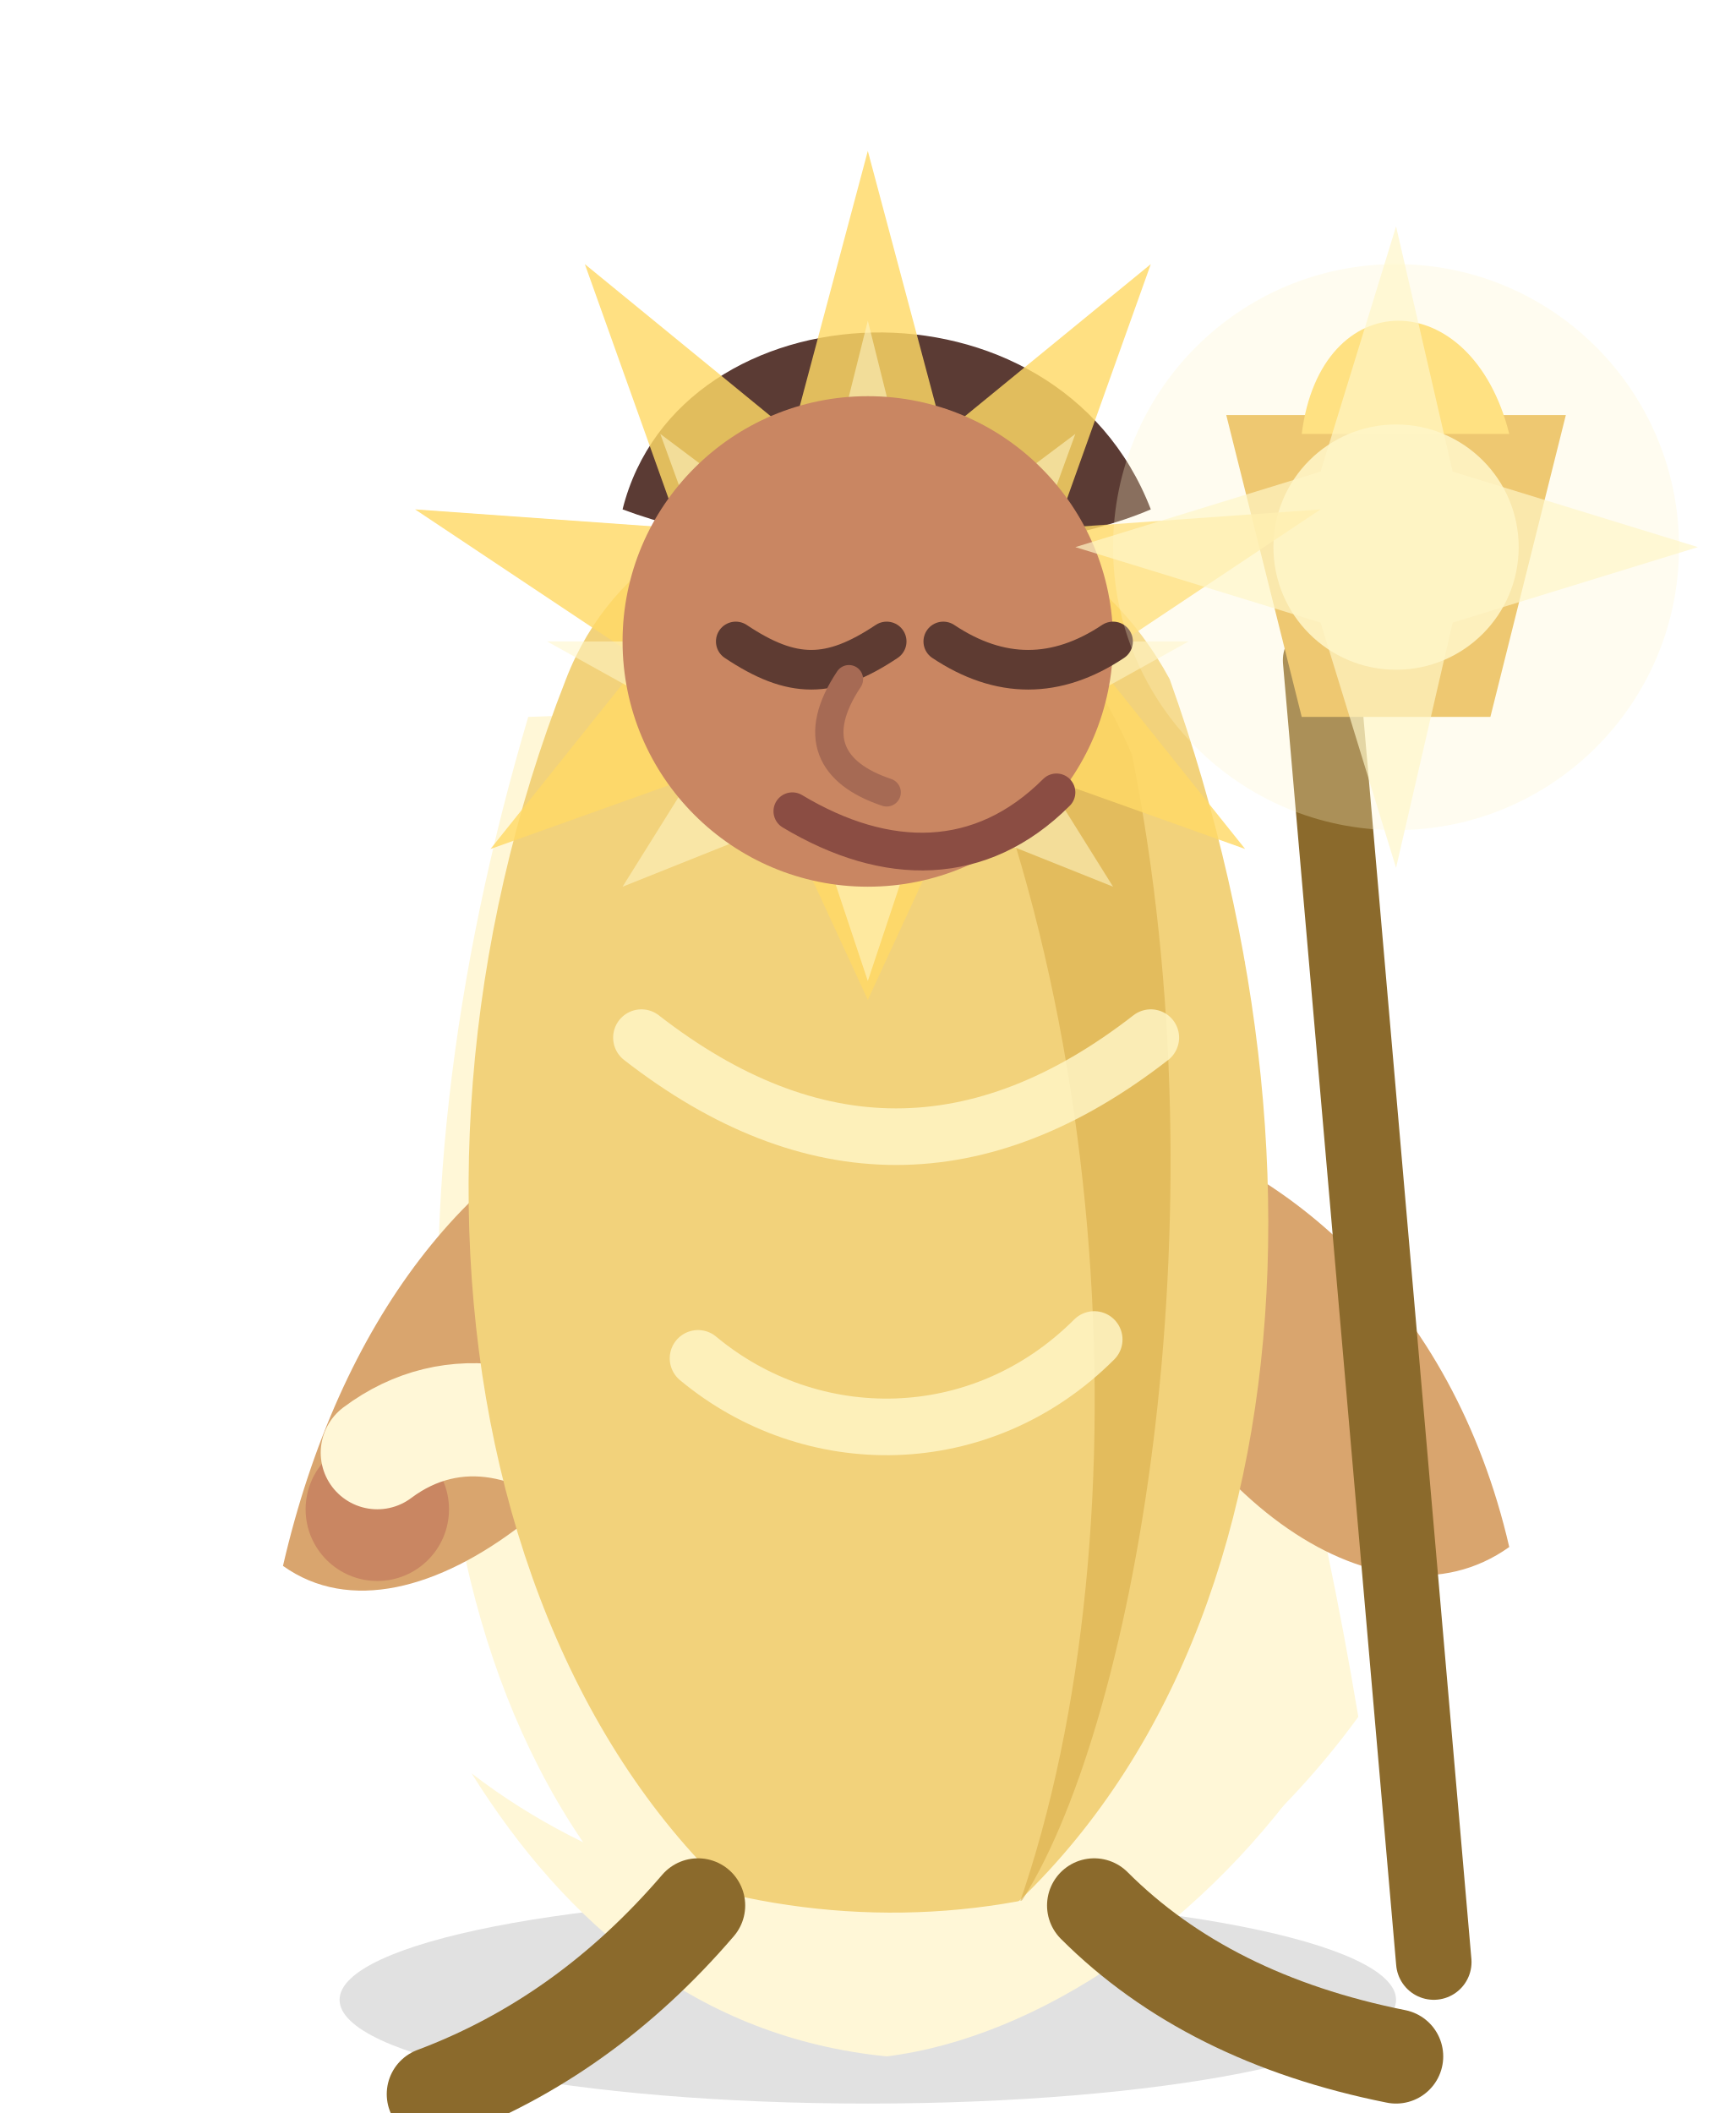
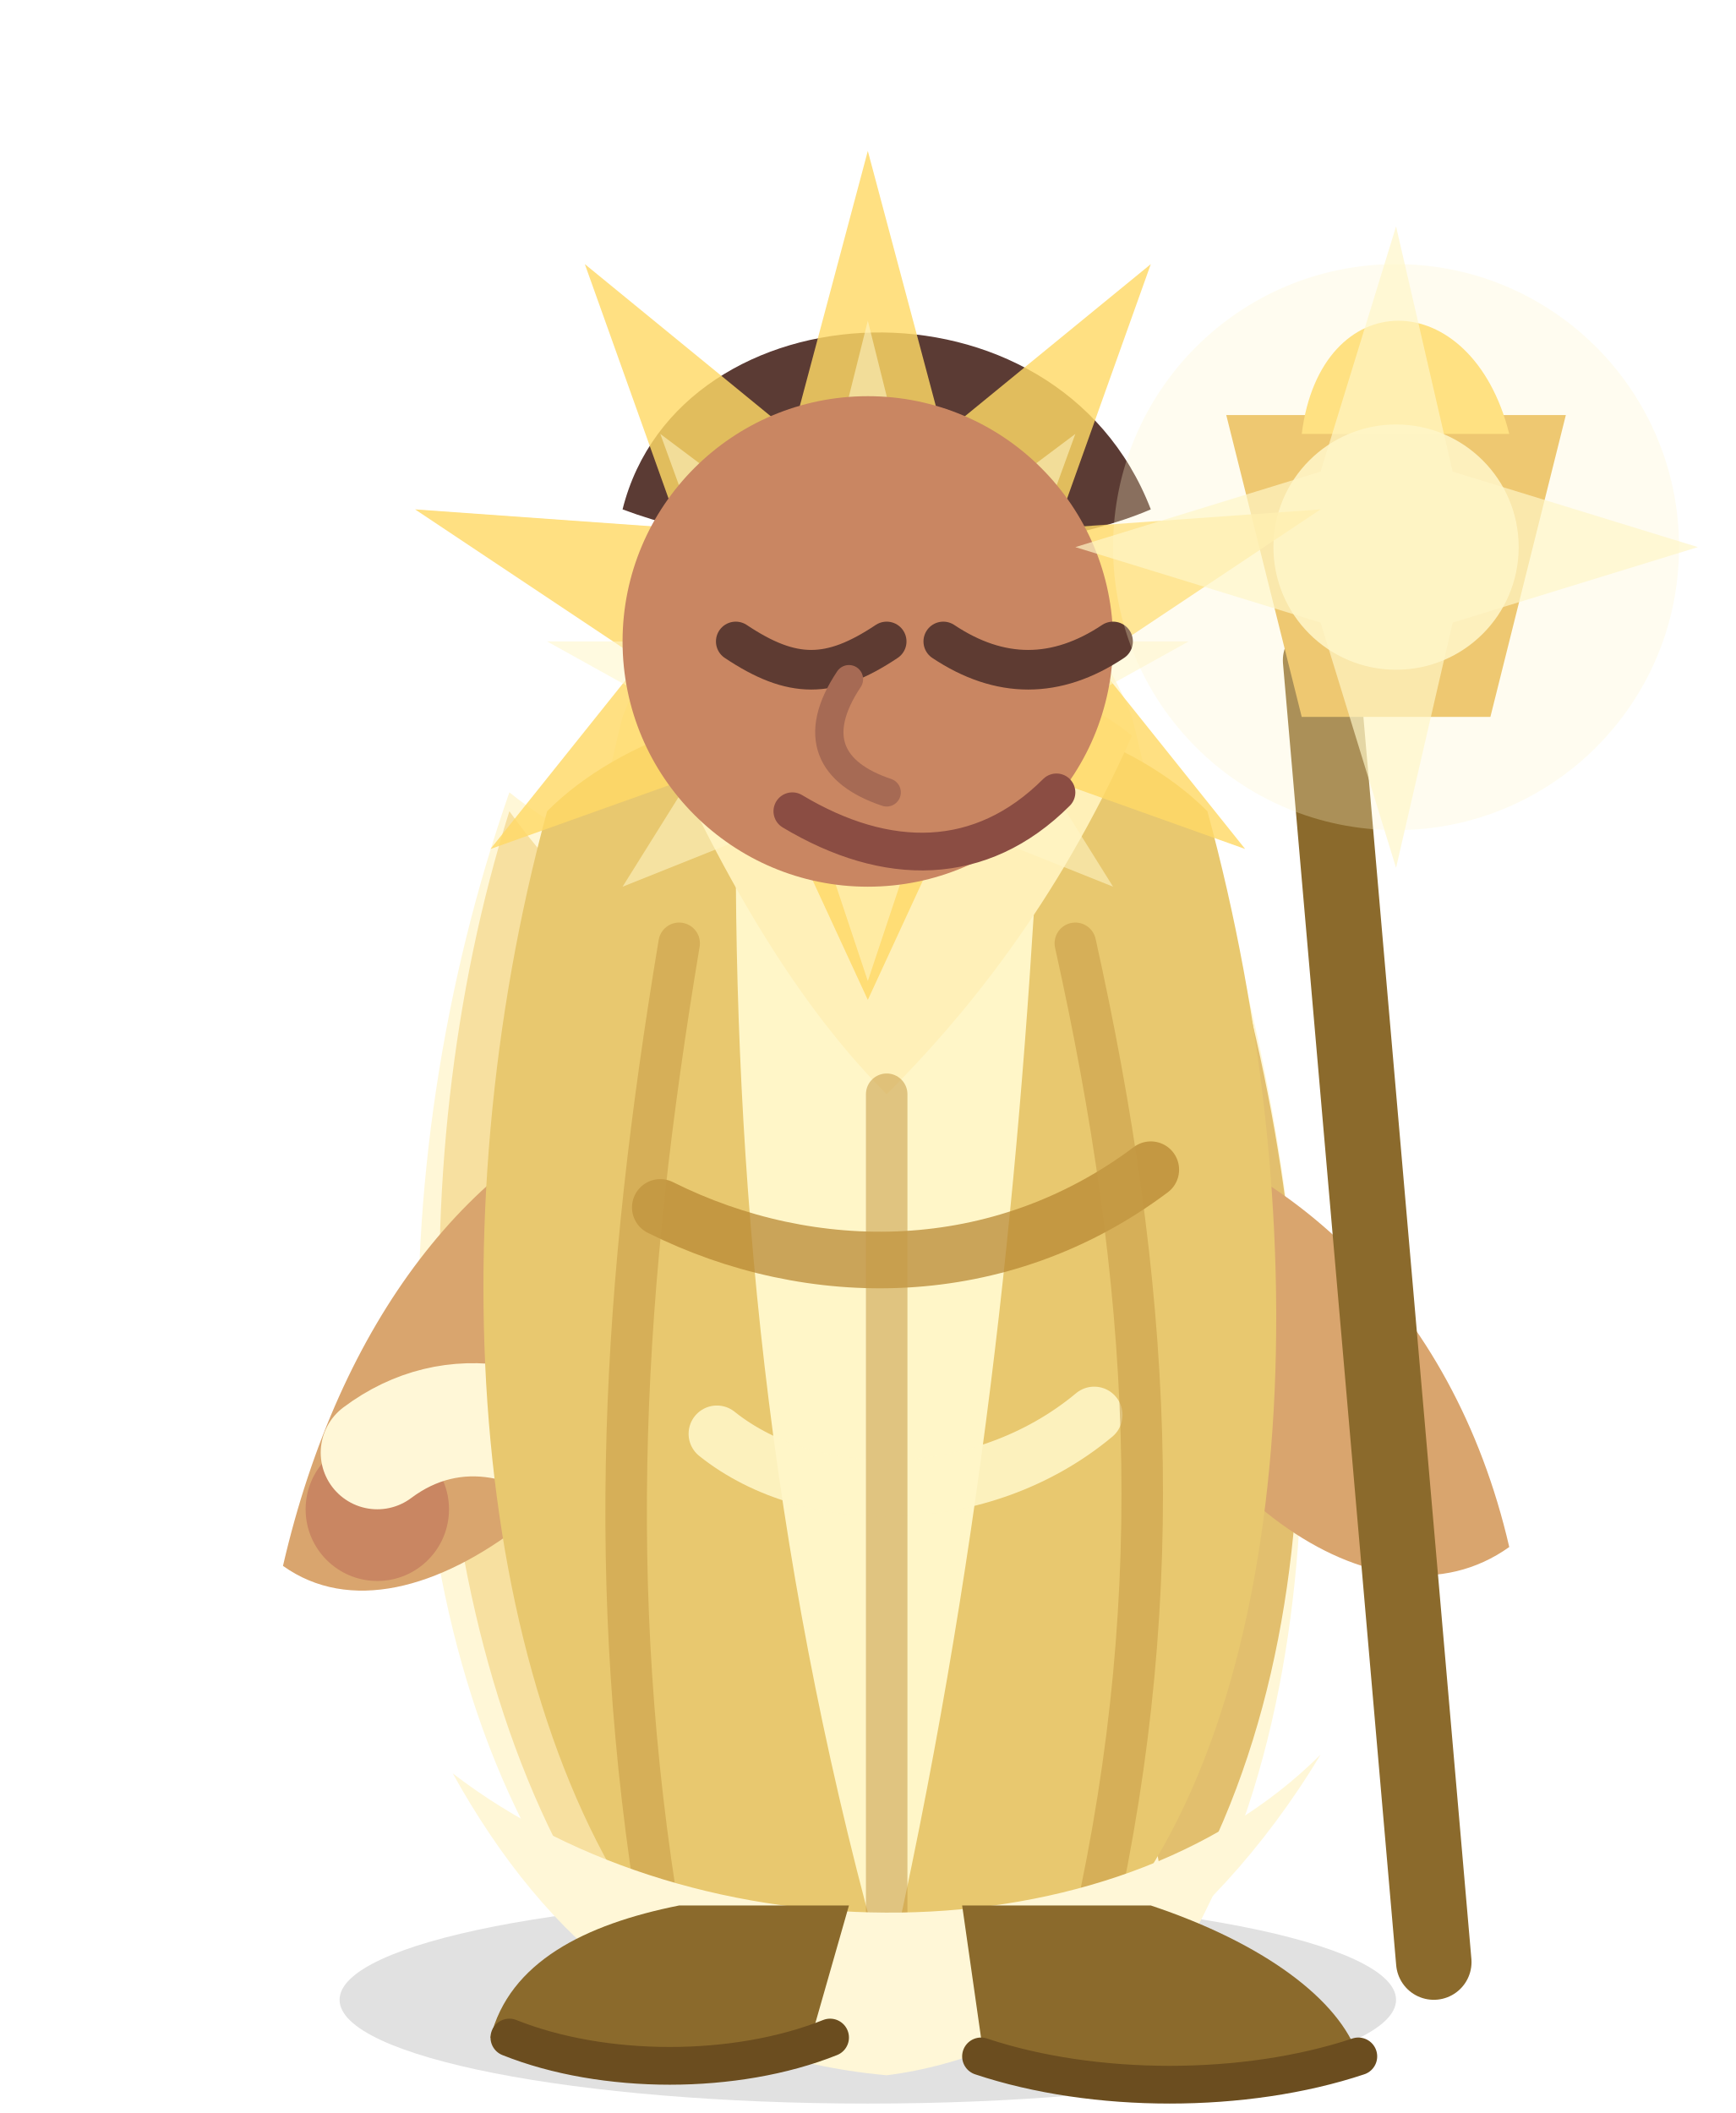
<svg xmlns="http://www.w3.org/2000/svg" width="92" height="112" viewBox="0 0 92 112">
-   <style>.body,.robe,.robeHem,.head,.hatHair,.staffArm,.offArm,.staff,.capeScarf,.familiar,.spark{transform-box:view-box}.body,.robe{transform-origin:46px 106px;animation:lightBody 1.42s ease-in-out infinite}.head{transform-origin:46px 30px;animation:lightHead 1.42s ease-in-out infinite}.hatHair{transform-origin:46px 20px;animation:lightCrown 1.42s ease-in-out infinite}.staffArm,.staff{transform-origin:61px 59px;animation:lightStaff 1.42s ease-in-out infinite}.offArm{transform-origin:32px 58px;animation:lightOff 1.42s ease-in-out infinite}.capeScarf{transform-origin:46px 63px;animation:lightRobe 1.42s ease-in-out infinite}.robeHem{transform-origin:46px 103px;animation:lightHem 1.42s ease-in-out infinite}.familiar{transform-origin:70px 34px;animation:lightLantern 1.42s ease-in-out infinite}.spark{transform-origin:70px 32px;animation:lightSpark 1.42s ease-in-out infinite}@keyframes lightBody{0%,100%{transform:translateY(0)}24%{transform:translateY(2px) rotate(-3deg)}52%{transform:translateY(-5px) scale(.94,1.06)}78%{transform:translateY(1px)}}@keyframes lightHead{0%,100%{transform:rotate(-2deg)}24%{transform:rotate(-10deg) translateY(1px)}52%{transform:rotate(6deg) translateY(-3px)}78%{transform:rotate(0)}}@keyframes lightCrown{0%,100%{transform:scale(1);opacity:1}24%{transform:translate(-4px,2px) scale(.92);opacity:.82}52%{transform:scale(1.2);opacity:1}78%{transform:scale(1.04)}}@keyframes lightStaff{0%,100%{transform:rotate(0)}24%{transform:translate(-8px,2px) rotate(-15deg)}52%{transform:translate(5px,-8px) rotate(16deg)}78%{transform:rotate(4deg)}}@keyframes lightOff{0%,100%{transform:rotate(0)}24%{transform:translate(9px,-10px) rotate(-82deg)}52%{transform:translate(-8px,-1px) rotate(42deg)}78%{transform:rotate(4deg)}}@keyframes lightRobe{0%,100%{transform:skewX(0)}52%{transform:skewX(7deg) translateY(-2px)}78%{transform:skewX(-3deg)}}@keyframes lightHem{0%,100%{transform:scaleX(1)}52%{transform:scaleX(1.25)}}@keyframes lightLantern{0%,100%{opacity:.8;transform:scale(.85)}24%{opacity:1;transform:scale(1.08)}52%{opacity:1;transform:scale(1.3)}78%{opacity:.9;transform:scale(.95)}}@keyframes lightSpark{0%,100%{opacity:.2;transform:scale(.35)}24%{opacity:.9;transform:scale(.85)}52%{opacity:1;transform:scale(1.38)}78%{opacity:.45;transform:scale(.65)}}@media (prefers-reduced-motion: reduce){.body,.robe,.robeHem,.head,.hatHair,.staffArm,.offArm,.staff,.capeScarf,.familiar,.spark{animation:none}}</style>
+   <style>.body,.robe,.robeHem,.head,.hatHair,.staffArm,.offArm,.staff,.capeScarf,.familiar,.spark{transform-box:view-box}.body,.robe{transform-origin:46px 106px;animation:lightBody 1.42s ease-in-out infinite}.head{transform-origin:46px 30px;animation:lightHead 1.42s ease-in-out infinite}.hatHair{transform-origin:46px 20px;animation:lightCrown 1.42s ease-in-out infinite}.staffArm,.staff{transform-origin:61px 59px;animation:lightStaff 1.42s ease-in-out infinite}.offArm{transform-origin:32px 58px;animation:lightOff 1.42s ease-in-out infinite}.capeScarf{transform-origin:46px 63px;animation:lightRobe 1.42s ease-in-out infinite}.robeHem{transform-origin:46px 103px;animation:lightHem 1.42s ease-in-out infinite}.familiar{transform-origin:70px 34px;animation:lightLantern 1.42s ease-in-out infinite}.spark{transform-origin:70px 32px;animation:lightSpark 1.42s ease-in-out infinite}@keyframes lightBody{0%,100%{transform:translateY(0)}24%{transform:translate(-4px,3px) rotate(-8deg)}52%{transform:translate(4px,-8px) scale(.9,1.1) rotate(4deg)}78%{transform:translateY(2px)}}@keyframes lightHead{0%,100%{transform:rotate(-2deg)}24%{transform:rotate(-18deg) translate(-4px,2px)}52%{transform:rotate(10deg) translate(3px,-5px)}78%{transform:rotate(0)}}@keyframes lightCrown{0%,100%{transform:scale(1);opacity:1}24%{transform:translate(-4px,2px) scale(.92);opacity:.82}52%{transform:scale(1.2);opacity:1}78%{transform:scale(1.04)}}@keyframes lightStaff{0%,100%{transform:rotate(0)}24%{transform:translate(-15px,3px) rotate(-28deg)}52%{transform:translate(9px,-14px) rotate(24deg)}78%{transform:rotate(5deg)}}@keyframes lightOff{0%,100%{transform:rotate(0)}24%{transform:translate(14px,-15px) rotate(-112deg)}52%{transform:translate(-12px,-3px) rotate(66deg)}78%{transform:rotate(4deg)}}@keyframes lightRobe{0%,100%{transform:skewX(0)}24%{transform:skewX(-7deg) translateX(-3px)}52%{transform:skewX(13deg) translateY(-4px) translateX(3px)}78%{transform:skewX(-4deg)}}@keyframes lightHem{0%,100%{transform:scaleX(1)}52%{transform:scaleX(1.25)}}@keyframes lightLantern{0%,100%{opacity:.8;transform:scale(.85)}24%{opacity:1;transform:scale(1.08)}52%{opacity:1;transform:scale(1.3)}78%{opacity:.9;transform:scale(.95)}}@keyframes lightSpark{0%,100%{opacity:.2;transform:scale(.35)}24%{opacity:.9;transform:scale(.85)}52%{opacity:1;transform:scale(1.38)}78%{opacity:.45;transform:scale(.65)}}@media (prefers-reduced-motion: reduce){.body,.robe,.robeHem,.head,.hatHair,.staffArm,.offArm,.staff,.capeScarf,.familiar,.spark{animation:none}}</style>
  <ellipse cx="46" cy="106" rx="28" ry="5.5" fill="#000000" opacity="0.12" />
  <g class="capeScarf">
-     <path d="M28 38C20 65 21 93 39 106C50 110 64 102 72 91C68 67 61 49 55 37Z" fill="#fff7d7" />
-     <path d="M37 50C41 68 44 86 46 106C52 87 58 70 66 51C58 42 46 42 37 50Z" fill="#e8c86f" opacity="0.55" />
+     <path d="M27 42C20 62 20 87 31 102C38 108 54 110 63 103C72 87 70 62 63 42C54 50 37 50 27 42Z" fill="#fff7d7" />
+     <path d="M27 43C32 50 39 54 46 54C39 68 34 84 32 102C22 87 21 62 27 43Z" fill="#f7e0a0" />
+     <path d="M63 43C59 51 52 54 46 54C54 68 59 84 62 102C72 86 70 62 63 43Z" fill="#d7a945" opacity="0.72" />
  </g>
  <g class="staffArm staff">
    <path d="M58 59C68 61 77 69 80 82C73 87 62 79 58 66Z" fill="#d9a56e" />
    <path d="M70 35L76 104" stroke="#8b6a2c" stroke-width="4" stroke-linecap="round" />
    <g class="familiar">
      <path d="M65 22H83L79 38H69Z" fill="#e7b74f" />
      <path d="M69 23C70 15 78 15 80 23Z" fill="#ffd966" />
      <circle cx="74" cy="29" r="6.5" fill="#fff6c8" opacity="0.88" />
    </g>
  </g>
  <g class="offArm">
    <path d="M34 58C25 61 18 70 15 83C22 88 34 78 39 65Z" fill="#d9a56e" />
    <circle cx="20" cy="80" r="3.8" fill="#c98662" />
    <path d="M20 77C24 74 29 75 33 79" stroke="#fff7d7" stroke-width="6" stroke-linecap="round" fill="none" />
  </g>
  <g class="body robe">
-     <path d="M30 36C35 23 55 23 62 36C72 64 68 94 47 106C26 96 19 64 30 36Z" fill="#f2d27b" />
-     <path d="M47 29C59 49 61 81 54 101C60 92 65 65 60 40C57 33 52 29 47 29Z" fill="#d7a945" opacity="0.55" />
-     <path d="M34 55C43 62 52 62 61 55M37 72C43 77 52 77 58 71" stroke="#fff6c8" stroke-width="3" stroke-linecap="round" fill="none" opacity="0.82" />
+     <path d="M33 38C38 25 55 25 60 38C66 62 66 91 47 107C29 91 27 62 33 38Z" fill="#fff7d7" />
+     <path d="M29 43C37 35 56 35 64 43C70 65 69 91 58 103C52 107 42 108 35 103C25 90 23 65 29 43Z" fill="#e8c86f" />
+     <path d="M39 45C43 49 50 49 55 45C54 63 52 83 47 105C41 84 39 64 39 45Z" fill="#fff6c8" />
+     <path d="M35 39C39 48 43 54 47 58C51 54 56 48 60 39C54 34 41 34 35 39Z" fill="#fff0b8" />
+     <path d="M35 64C43 68 53 68 61 62" stroke="#b88732" stroke-width="3" stroke-linecap="round" fill="none" opacity="0.74" />
+     <path d="M38 76C43 80 52 80 58 75" stroke="#fff6c8" stroke-width="3" stroke-linecap="round" fill="none" opacity="0.88" />
+     <path d="M36 50C33 68 32 84 35 102M57 50C61 68 62 84 58 102M47 58V105" stroke="#c79b45" stroke-width="2.2" stroke-linecap="round" fill="none" opacity="0.55" />
    <g class="robeHem">
-       <path d="M25 94C38 104 58 104 70 93C64 102 55 108 47 109C37 108 30 102 25 94Z" fill="#fff7d7" />
+       <path d="M24 94C37 104 59 104 70 93C64 103 55 109 47 110C36 109 29 103 24 94Z" fill="#fff7d7" />
    </g>
  </g>
-   <path d="M37 101Q31 108 23 111" stroke="#8b6a2c" stroke-width="5" stroke-linecap="round" fill="none" />
-   <path d="M58 101Q64 107 74 109" stroke="#8b6a2c" stroke-width="5" stroke-linecap="round" fill="none" />
+   <g class="robeHem">
+     <path d="M36 101H45L43 108C39 111 31 111 26 108C27 104 31 102 36 101Z" fill="#8b6a2c" />
+     <path d="M51 101H61C67 103 71 106 72 109C65 112 56 112 52 108Z" fill="#8b6a2c" />
+     <path d="M27 108C32 110 39 110 44 108M52 109C58 111 66 111 72 109" stroke="#6b4d1f" stroke-width="2" stroke-linecap="round" fill="none" />
+   </g>
  <g class="hatHair">
    <path d="M33 27C36 15 56 14 61 27C54 30 41 30 33 27Z" fill="#5b3b34" />
    <path d="M46 8L50 23L61 14L56 28L70 27L58 35L66 45L52 40L46 53L40 40L26 45L34 35L22 27L36 28L31 14L42 23Z" fill="#ffd966" opacity="0.82" />
    <path d="M46 17L49 29L57 23L53 34L63 34L54 39L59 47L49 43L46 52L43 43L33 47L38 39L29 34L39 34L35 23L43 29Z" fill="#fff6c8" opacity="0.56" />
  </g>
  <g class="head">
    <circle cx="46" cy="34" r="13" fill="#c98662" />
    <path d="M39 34C42 36 44 36 47 34M50 34C53 36 56 36 59 34" stroke="#5e3b32" stroke-width="2.1" stroke-linecap="round" fill="none" />
    <path d="M42 43C47 46 52 46 56 42" stroke="#8b4d43" stroke-width="2" stroke-linecap="round" fill="none" />
    <path d="M45 36C43 39 44 41 47 42" stroke="#a66a54" stroke-width="1.5" stroke-linecap="round" fill="none" />
  </g>
  <g class="spark">
    <circle cx="74" cy="29" r="15" fill="#fff6c8" opacity="0.28" />
    <path d="M74 12L77 25L90 29L77 33L74 46L70 33L57 29L70 25Z" fill="#fff6c8" opacity="0.68" />
  </g>
</svg>
